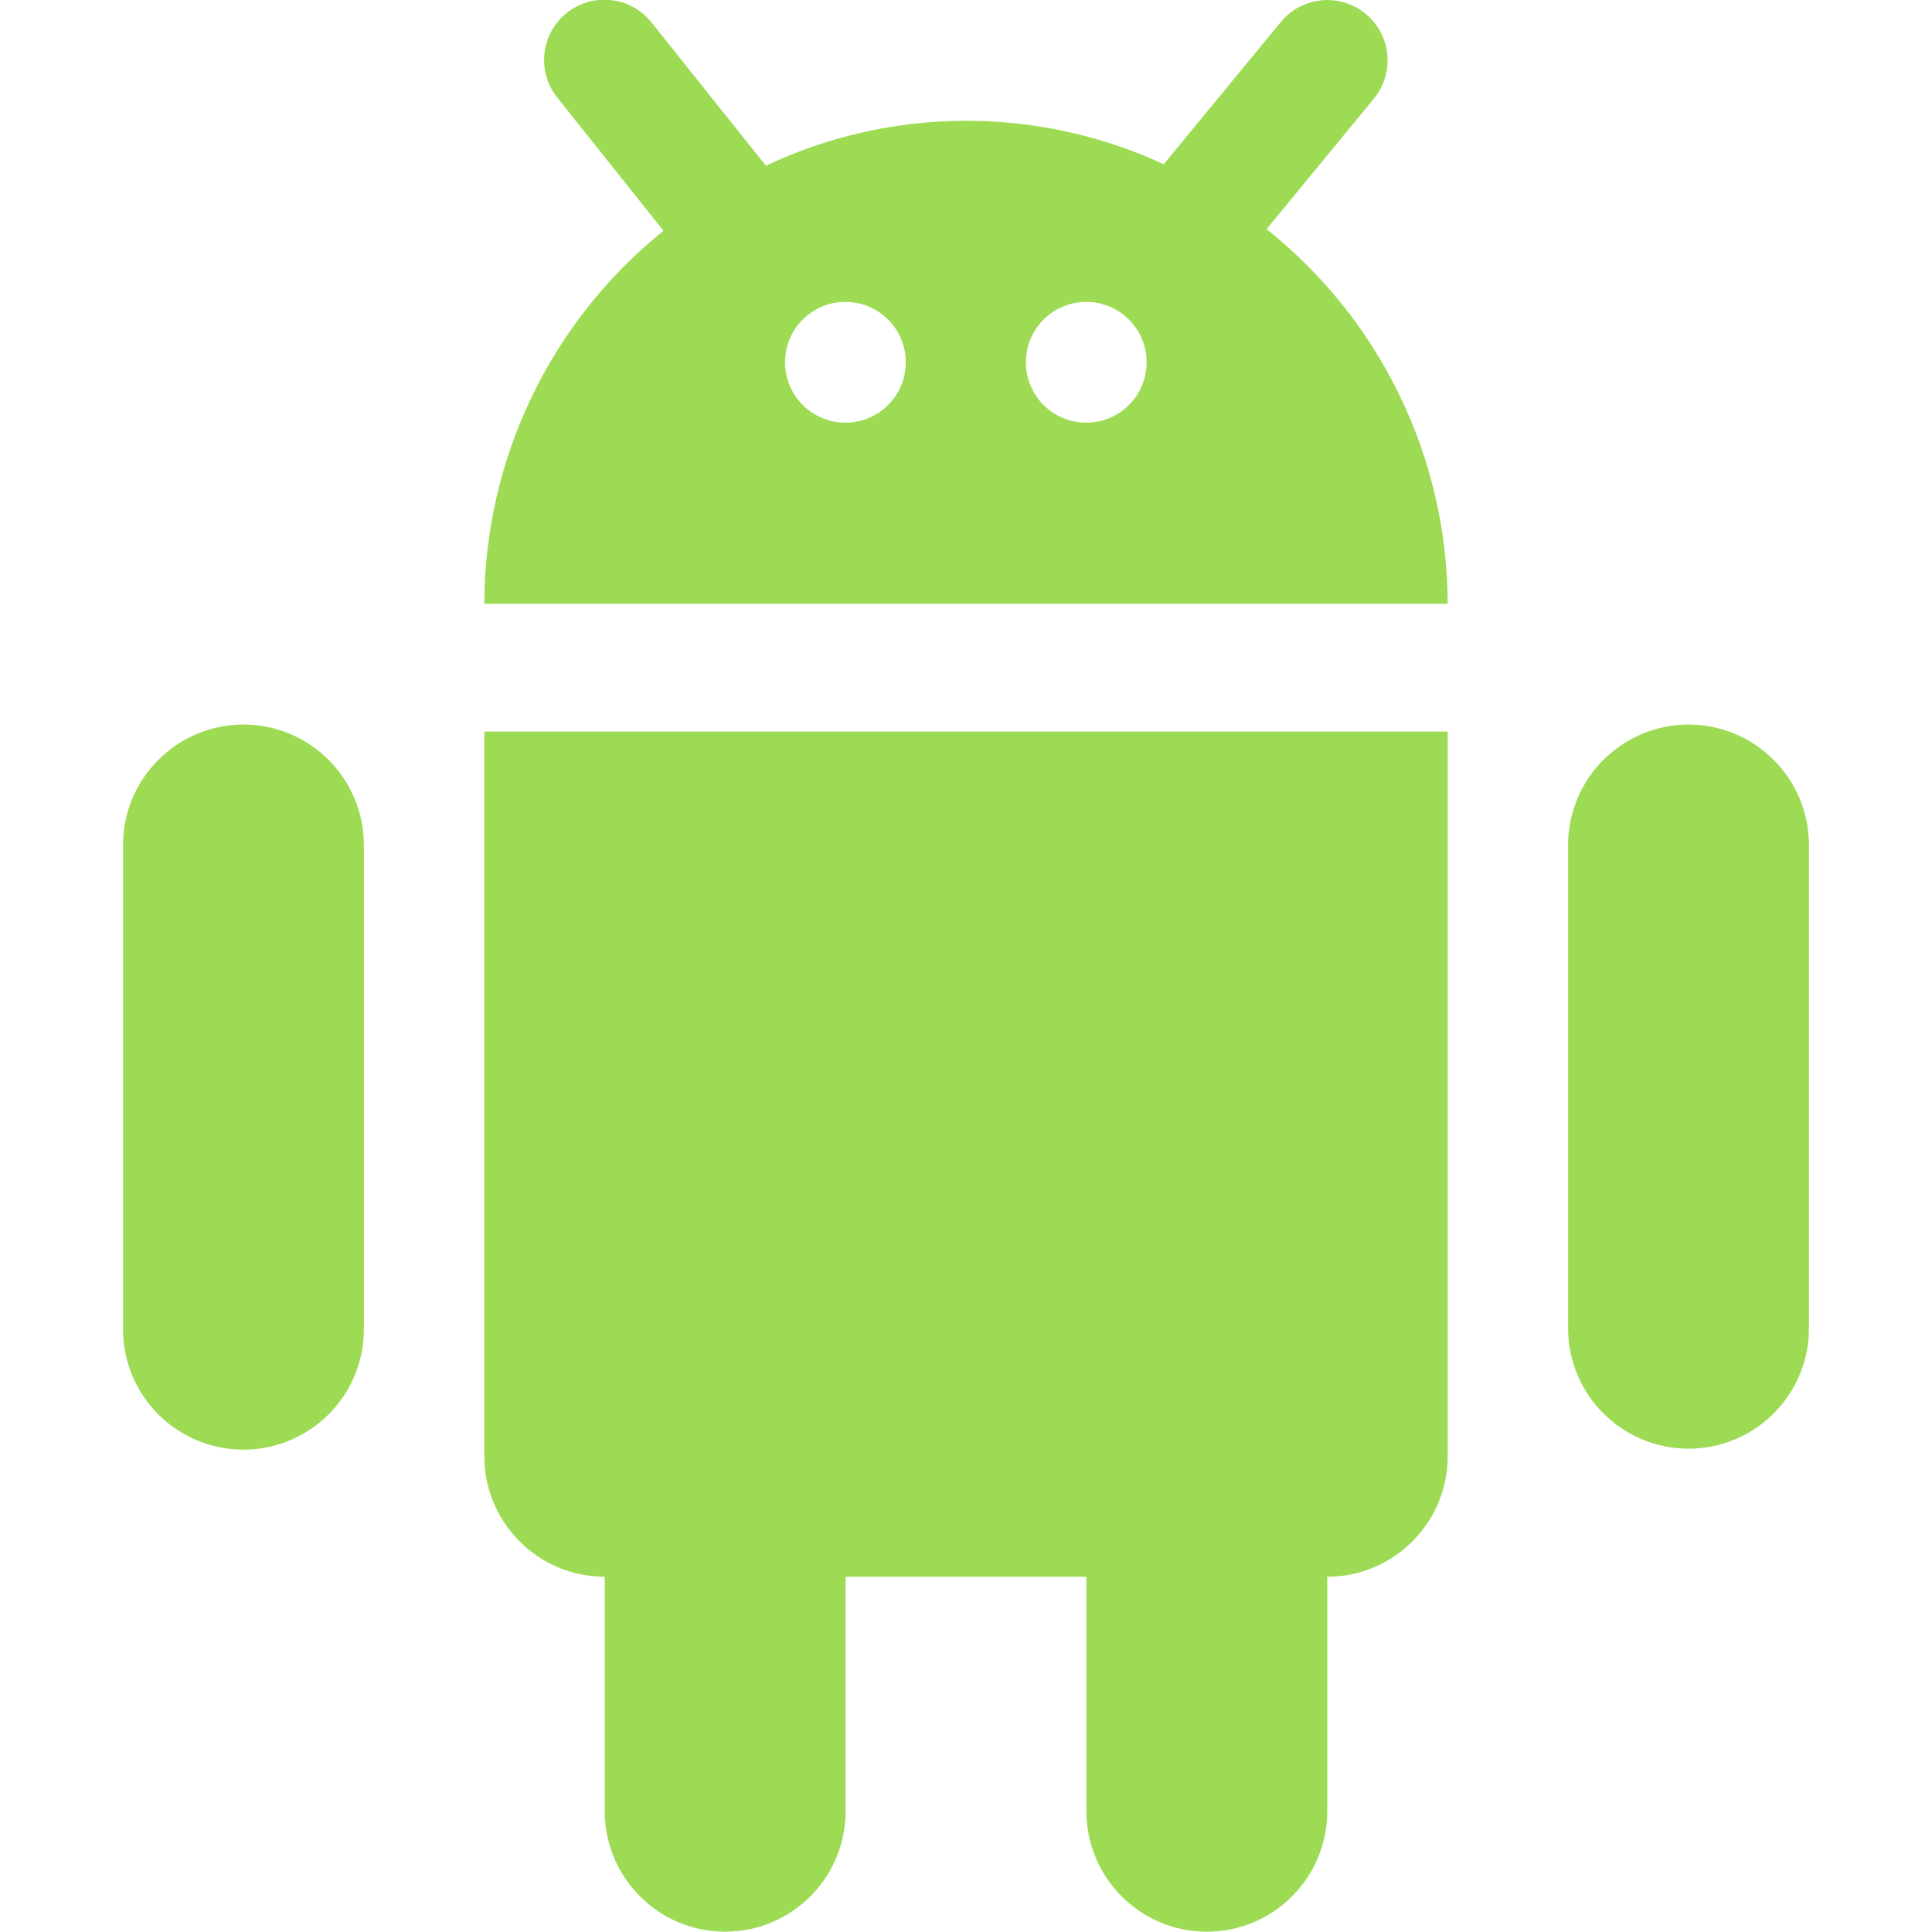
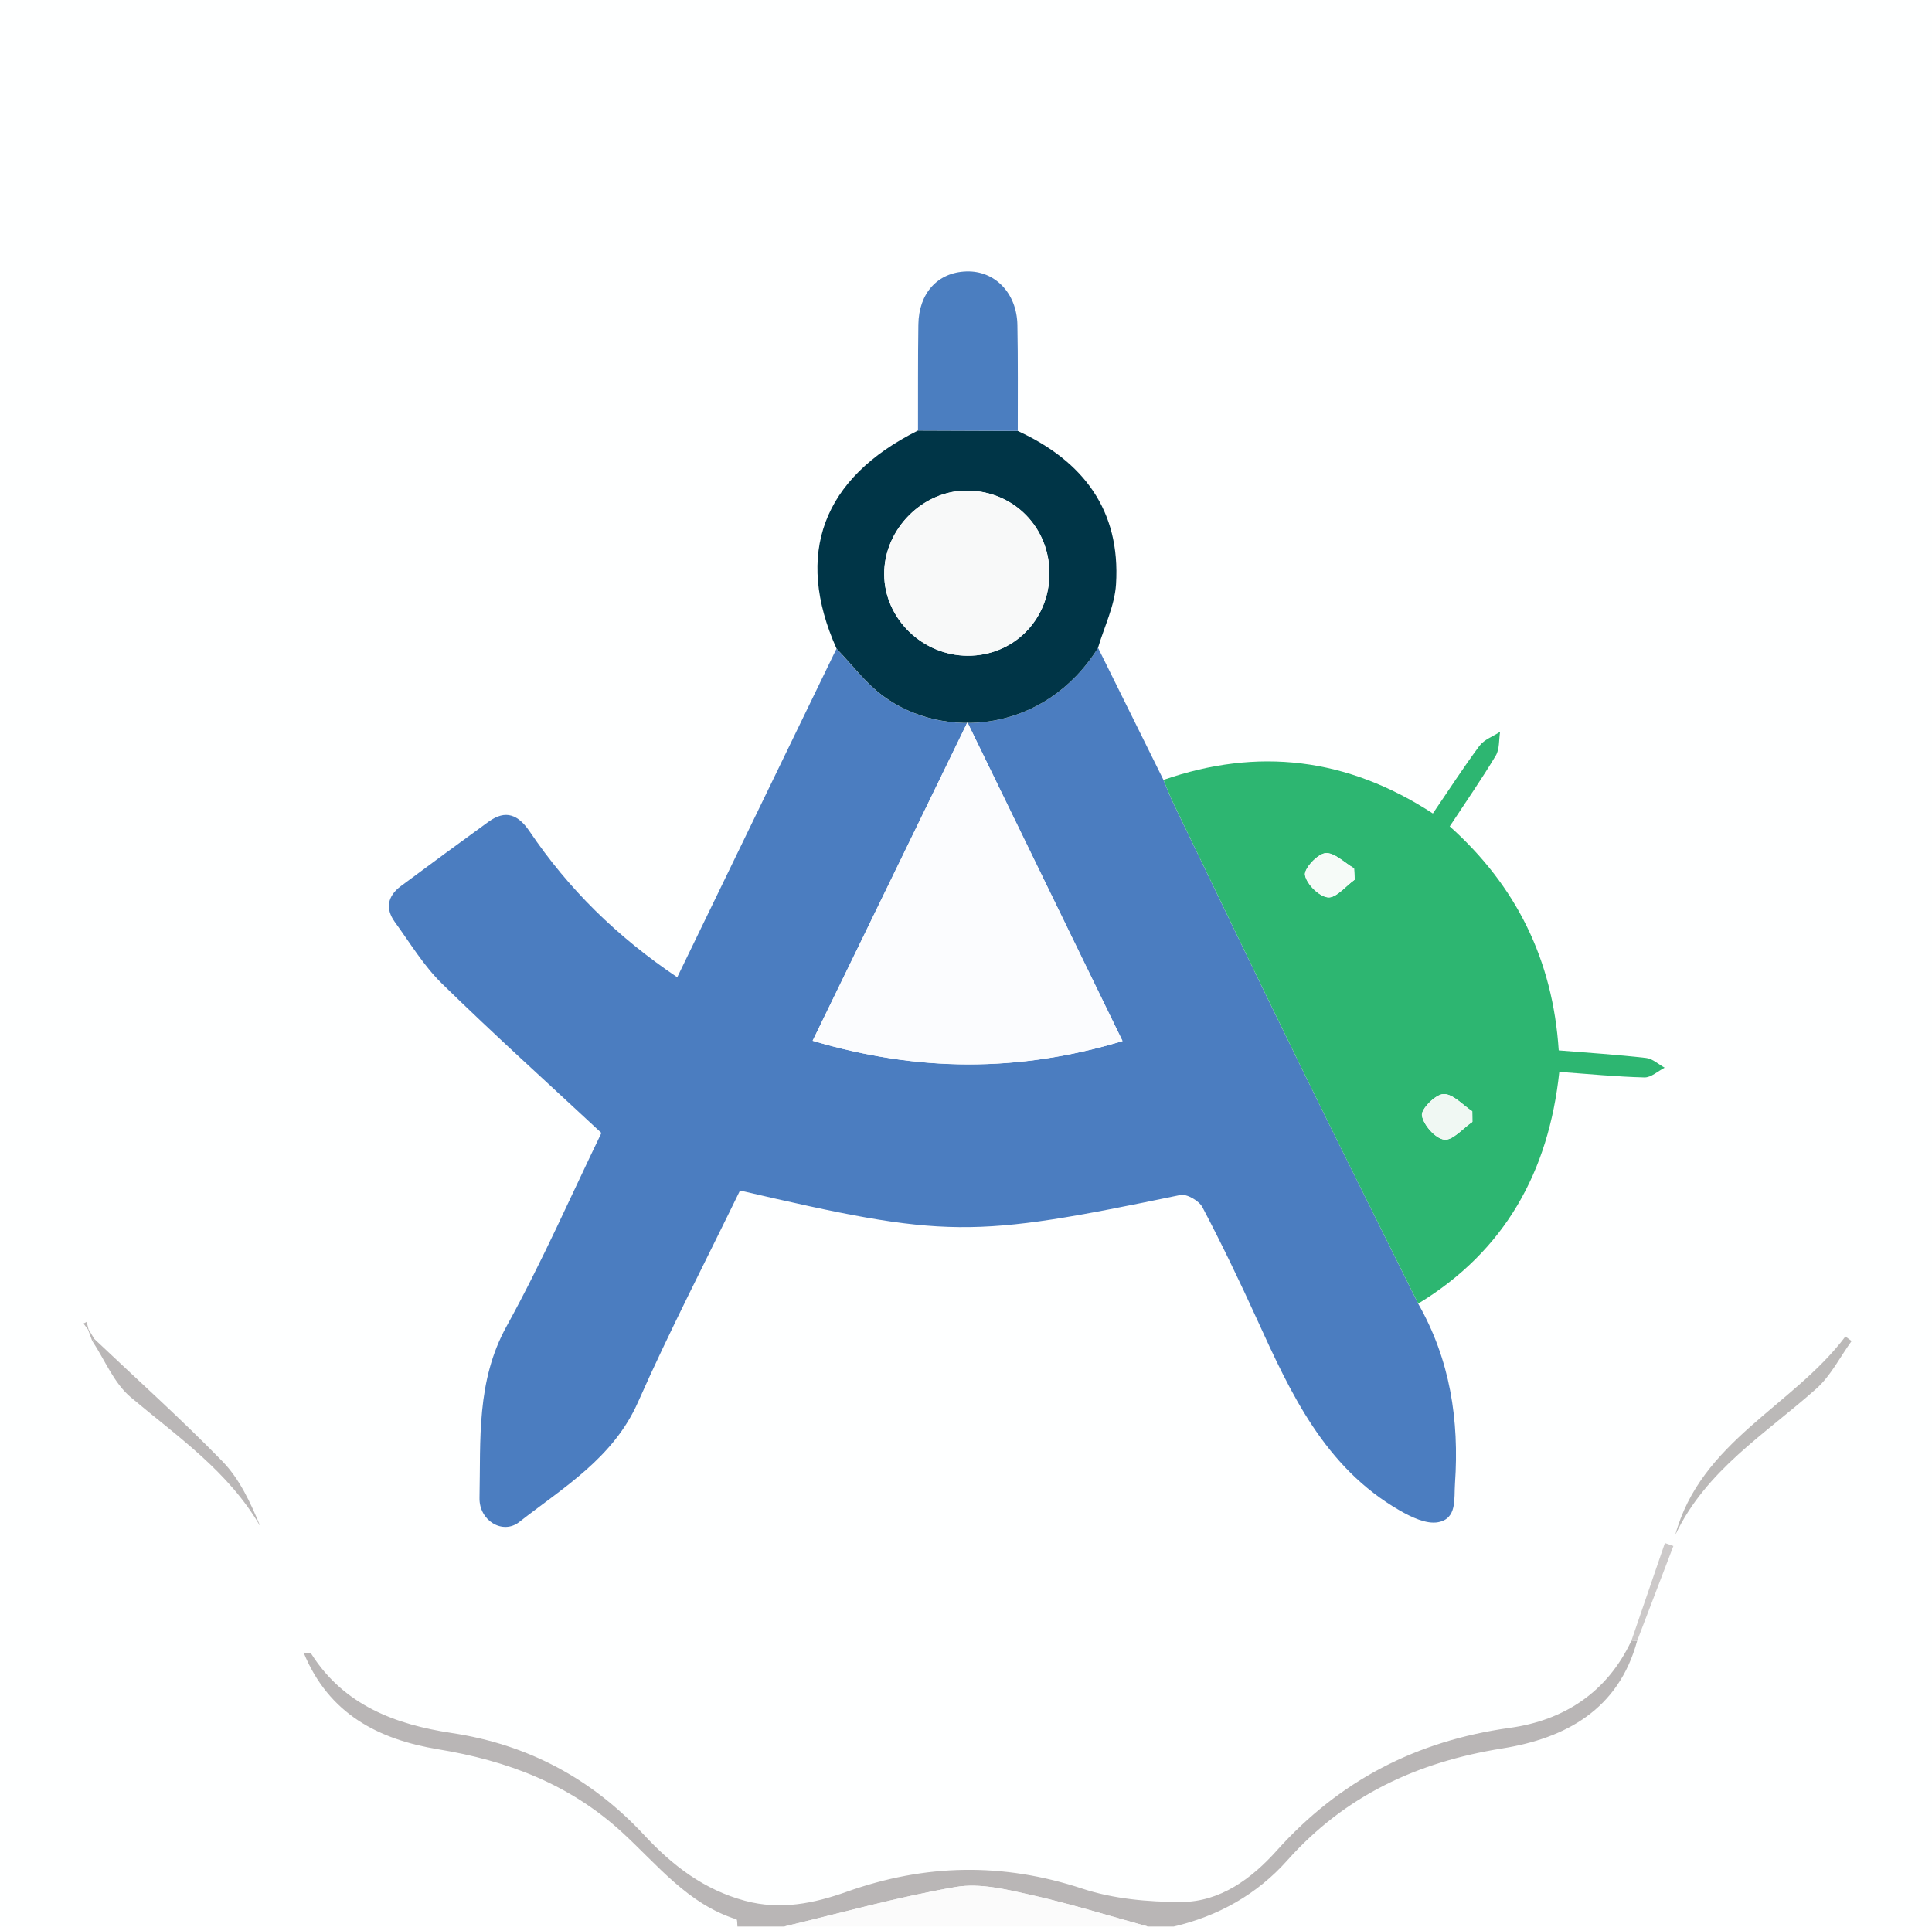
- <svg xmlns="http://www.w3.org/2000/svg" id="_x31_32-android" width="100" height="100" viewBox="0 0 224.592 257.372">
-   <g id="Group_66" data-name="Group 66" transform="translate(0 0)">
-     <g id="Group_65" data-name="Group 65">
-       <g id="Group_64" data-name="Group 64">
-         <path id="Path_107" data-name="Path 107" d="M63.266,196.193a16.069,16.069,0,0,0-16.043,16.086v64.34a16.043,16.043,0,1,0,32.085,0V212.28a16.071,16.071,0,0,0-16.043-16.087Zm0,0" transform="translate(-47.223 -99.675)" fill="#9cdb53" />
-         <path id="Path_108" data-name="Path 108" d="M421.167,196.193a16.068,16.068,0,0,0-16.04,16.086v64.34a16.042,16.042,0,1,0,32.084,0V212.28a16.069,16.069,0,0,0-16.044-16.087Zm0,0" transform="translate(-212.62 -99.675)" fill="#9cdb53" />
-         <g id="Group_63" data-name="Group 63" transform="translate(48.126)">
-           <path id="Path_109" data-name="Path 109" d="M136.7,294.44a16.068,16.068,0,0,0,16.044,16.085v31.239a16.041,16.041,0,1,0,32.082,0V310.525h32.083v31.239a16.043,16.043,0,1,0,32.086,0V310.525a16.07,16.07,0,0,0,16.043-16.085V197.928H136.7Zm0,0" transform="translate(-136.698 -100.477)" fill="#9cdb53" />
-           <path id="Path_110" data-name="Path 110" d="M240.908,47.268l14.278-17.356a8.031,8.031,0,1,0-12.369-10.247L227.21,38.63a62.6,62.6,0,0,0-53,.193l-15.2-19.043a8.031,8.031,0,1,0-12.525,10.054l14.084,17.659A63.96,63.96,0,0,0,136.7,97.18H265.037a64,64,0,0,0-24.13-49.911ZM184.824,73.053a8.043,8.043,0,1,1,8.024-8.043,8.034,8.034,0,0,1-8.024,8.043Zm32.083,0a8.043,8.043,0,1,1,8.023-8.043,8.034,8.034,0,0,1-8.023,8.043Zm0,0" transform="translate(-136.698 -16.75)" fill="#9cdb53" />
-         </g>
-       </g>
-     </g>
-   </g>
+ <svg xmlns="http://www.w3.org/2000/svg" id="Layer_1" data-name="Layer 1" viewBox="0 0 371 370">
+   <path d="M141.62,370H0V0H371V370H225.39c8.56-2,16.01-6.17,21.79-12.68,11.1-12.47,24.97-18.91,41.3-21.52,12.15-1.95,22.33-7.44,25.9-20.67,2.32-6.07,4.64-12.14,6.96-18.21-.54-.19-1.08-.38-1.63-.57-2.15,6.28-4.31,12.56-6.46,18.84-4.67,9.89-12.95,15.22-23.31,16.65-17.89,2.48-32.67,10.1-44.74,23.56-4.79,5.34-10.84,9.88-18.39,9.88-6.33,0-12.98-.58-18.94-2.56-15.31-5.06-30.19-4.77-45.29,.61-6.22,2.22-12.68,3.56-19.49,1.72-7.89-2.13-13.95-6.79-19.33-12.58-10.08-10.85-22.29-17.43-37.04-19.65-10.73-1.62-20.61-5.29-26.88-15.13-.16-.25-.82-.19-1.52-.32,4.86,11.85,14.42,16.69,25.88,18.59,13.21,2.18,25.14,6.65,35.25,15.91,6.77,6.21,12.64,13.81,21.99,16.74,.19,.06,.13,.9,.19,1.38ZM16.91,255.35c.26,.72,.53,1.45,.79,2.17,2.42,3.65,4.16,8.1,7.37,10.81,9,7.59,18.8,14.26,24.92,24.85-1.88-4.57-3.98-9.11-7.27-12.5-7.91-8.13-16.37-15.72-24.62-23.53-.37-.62-.75-1.25-1.12-1.87-.12-.46-.23-.93-.35-1.39l-.61,.31c.29,.38,.58,.77,.88,1.15ZM195.44,82.77c-.01-6.79,.06-13.58-.07-20.36-.12-6.15-4.35-10.46-9.81-10.27-5.47,.18-9.11,4.13-9.21,10.2-.1,6.79-.06,13.57-.08,20.36-18.32,9.13-23.77,23.73-15.63,41.88-10.15,20.95-20.3,41.91-30.58,63.1-11.65-7.85-20.92-17.01-28.34-28-2.16-3.2-4.58-4.27-7.87-1.89-5.65,4.08-11.26,8.22-16.86,12.38-2.56,1.9-3.05,4.31-1.15,6.91,2.93,4.02,5.55,8.4,9.06,11.84,9.79,9.59,19.98,18.77,30.6,28.66-5.62,11.58-11.34,24.67-18.21,37.12-5.84,10.58-4.96,21.8-5.2,32.98-.09,4.37,4.45,7.1,7.62,4.63,8.53-6.68,18.05-12.28,22.81-23.02,6.1-13.77,13.04-27.17,19.59-40.65,39.76,9.22,44.24,9.23,84.56,.86,1.24-.26,3.6,1.11,4.24,2.34,3.69,7.05,7.15,14.23,10.45,21.47,6.49,14.26,13.02,28.48,27.42,36.77,2.22,1.28,5.14,2.69,7.4,2.26,3.66-.7,3.02-4.45,3.23-7.44,.85-12.18-.94-23.78-7.06-34.52,16.65-10.11,25.07-25.33,27.1-44.51,5.77,.41,11.05,.93,16.34,1.07,1.28,.03,2.6-1.22,3.89-1.87-1.18-.65-2.32-1.73-3.56-1.87-5.54-.63-11.11-.99-16.78-1.45-1.14-17.45-8.18-31.62-20.93-43.03,3.11-4.73,6.13-9.07,8.84-13.59,.74-1.24,.58-3.03,.83-4.57-1.34,.88-3.06,1.48-3.96,2.69-3.13,4.2-5.97,8.61-8.95,12.99-16.53-10.78-33.65-12.71-51.73-6.45-4.19-8.46-8.37-16.91-12.56-25.37,1.2-4.06,3.2-8.08,3.46-12.2,.89-14.22-6.29-23.67-18.88-29.46Zm160.12,174.78c-.4-.29-.8-.58-1.19-.87-10.09,13.41-27.79,20.13-32.68,38.15,5.89-12.47,17.35-19.44,27.1-28.13,2.77-2.47,4.55-6.07,6.78-9.16Z" style="fill: #feffff;" />
+   <path d="M314.38,315.14c-3.57,13.22-13.75,18.72-25.9,20.67-16.32,2.61-30.2,9.05-41.3,21.52-5.79,6.5-13.23,10.68-21.79,12.68h-4.99c-7.4-2.04-14.74-4.33-22.21-6.01-4.78-1.07-9.96-2.38-14.63-1.58-11.1,1.9-21.99,4.99-32.97,7.59h-8.98c-.06-.48,0-1.32-.19-1.38-9.35-2.93-15.21-10.53-21.99-16.74-10.11-9.26-22.04-13.73-35.25-15.91-11.46-1.89-21.03-6.74-25.88-18.59,.7,.14,1.36,.07,1.52,.32,6.27,9.83,16.15,13.51,26.88,15.13,14.75,2.22,26.96,8.8,37.04,19.65,5.38,5.79,11.44,10.46,19.33,12.58,6.81,1.84,13.27,.49,19.49-1.72,15.1-5.38,29.98-5.67,45.29-.61,5.96,1.97,12.61,2.56,18.94,2.56,7.55,0,13.6-4.53,18.39-9.88,12.07-13.46,26.85-21.08,44.74-23.56,10.35-1.43,18.64-6.76,23.31-16.65,.38-.02,.75-.04,1.13-.06Z" style="fill: #b9b6b6;" />
+   <path d="M150.59,370c10.98-2.61,21.87-5.69,32.97-7.59,4.66-.8,9.84,.51,14.63,1.58,7.48,1.68,14.82,3.98,22.21,6.01h-69.81Z" style="fill: #fbfbfb;" />
+   <path d="M210.86,124.43c4.19,8.46,8.37,16.91,12.56,25.37,.63,1.51,1.2,3.04,1.91,4.51,8.18,16.95,16.33,33.91,24.6,50.82,7.4,15.12,14.94,30.18,22.41,45.27,6.12,10.74,7.9,22.34,7.06,34.52-.21,2.99,.44,6.74-3.23,7.44-2.26,.43-5.18-.98-7.4-2.26-14.4-8.29-20.93-22.51-27.42-36.77-3.3-7.25-6.75-14.43-10.45-21.47-.65-1.23-3-2.6-4.24-2.34-40.32,8.37-44.8,8.36-84.56-.86-6.55,13.49-13.49,26.88-19.59,40.65-4.76,10.74-14.28,16.34-22.81,23.02-3.16,2.48-7.71-.26-7.62-4.63,.24-11.18-.64-22.4,5.2-32.98,6.87-12.45,12.59-25.54,18.21-37.12-10.62-9.89-20.8-19.07-30.6-28.66-3.52-3.44-6.14-7.82-9.06-11.84-1.89-2.6-1.41-5.01,1.15-6.91,5.6-4.15,11.21-8.29,16.86-12.38,3.29-2.38,5.7-1.31,7.87,1.89,7.42,10.99,16.69,20.15,28.34,28,10.27-21.2,20.42-42.15,30.58-63.1,2.96,3.07,5.57,6.62,8.96,9.11,11.59,8.53,30.97,7.16,41.26-9.26Zm-54.81,75.47c20.15,6,39.56,6.09,59.51,.06-9.92-20.39-19.63-40.33-29.79-61.22-10.14,20.86-19.74,40.62-29.72,61.16Z" style="fill: #4b7dc0;" />
+   <path d="M272.34,250.39c-7.48-15.09-15.02-30.14-22.41-45.27-8.27-16.91-16.42-33.87-24.6-50.82-.71-1.47-1.28-3.01-1.91-4.51,18.08-6.26,35.2-4.32,51.73,6.45,2.99-4.38,5.83-8.79,8.95-12.99,.9-1.21,2.62-1.81,3.96-2.69-.25,1.54-.08,3.33-.83,4.57-2.71,4.52-5.73,8.86-8.84,13.59,12.75,11.41,19.79,25.58,20.93,43.03,5.67,.46,11.24,.82,16.78,1.45,1.24,.14,2.38,1.22,3.56,1.87-1.3,.66-2.61,1.91-3.89,1.87-5.29-.13-10.57-.65-16.34-1.07-2.03,19.17-10.45,34.4-27.1,44.51Zm10.4-34.92c0-.68-.01-1.35-.02-2.03-1.84-1.2-3.72-3.37-5.52-3.31-1.54,.05-4.34,2.89-4.15,4.11,.29,1.83,2.57,4.41,4.27,4.64,1.62,.22,3.6-2.17,5.42-3.41Zm-22.6-46.52c-.04-.73-.08-1.45-.12-2.18-1.85-1.07-3.8-3.1-5.51-2.91-1.54,.17-4.14,3-3.91,4.22,.32,1.73,2.69,4.09,4.39,4.27,1.58,.17,3.42-2.17,5.15-3.4Z" style="fill: #2db671;" />
+   <path d="M210.86,124.43c-10.29,16.43-29.67,17.8-41.26,9.26-3.39-2.49-5.99-6.04-8.96-9.11-8.13-18.16-2.68-32.75,15.63-41.88,6.39,.02,12.78,.05,19.16,.07,12.59,5.79,19.77,15.23,18.88,29.46-.26,4.12-2.26,8.14-3.46,12.2Zm-9.34-14.22c.03-8.84-6.75-15.79-15.57-15.98-8.65-.18-16.22,7.37-16.16,16.1,.06,8.5,7.34,15.59,16.03,15.62,8.78,.03,15.66-6.88,15.7-15.75Z" style="fill: #003547;" />
+   <path d="M195.44,82.77c-6.39-.02-12.78-.05-19.16-.07,.02-6.79-.03-13.57,.07-20.36,.09-6.07,3.74-10.02,9.21-10.2,5.46-.18,9.69,4.12,9.81,10.27,.13,6.78,.06,13.57,.07,20.36Z" style="fill: #4b7ec0;" />
+   <path d="M355.57,257.55c-2.23,3.08-4,6.68-6.78,9.16-9.75,8.69-21.21,15.65-27.1,28.13,4.89-18.02,22.59-24.74,32.68-38.15,.4,.29,.8,.58,1.19,.87Z" style="fill: #bbb9b8;" />
+   <path d="M18.11,257.16c8.24,7.81,16.71,15.4,24.62,23.53,3.29,3.39,5.39,7.93,7.27,12.5-6.12-10.59-15.92-17.27-24.92-24.85-3.21-2.71-4.96-7.16-7.37-10.81,.14-.12,.27-.24,.41-.37Z" style="fill: #bab7b7;" />
+   <path d="M314.38,315.14c-.38,.02-.76,.04-1.13,.06,2.15-6.28,4.31-12.56,6.46-18.84,.54,.19,1.08,.38,1.63,.57-2.32,6.07-4.64,12.14-6.96,18.21Z" style="fill: #ccc9c9;" />
+   <path d="M16.9,255.35c-.29-.38-.58-.77-.87-1.15l.61-.31c.12,.46,.23,.93,.35,1.39,0,0-.08,.07-.08,.07Z" style="fill: #bab7b7;" />
+   <path d="M16.99,255.29c.37,.62,.75,1.25,1.12,1.87-.13,.12-.27,.24-.41,.36-.27-.72-.53-1.45-.8-2.17,0,0,.08-.07,.08-.07Z" style="fill: #bab7b7;" />
+   <path d="M156.05,199.89c9.98-20.53,19.59-40.3,29.72-61.16,10.16,20.89,19.87,40.83,29.79,61.22-19.95,6.03-39.36,5.93-59.51-.06Z" style="fill: #fbfcfe;" />
+   <path d="M282.74,215.47c-1.82,1.24-3.79,3.63-5.42,3.41-1.71-.23-3.98-2.81-4.27-4.64-.2-1.22,2.61-4.06,4.15-4.11,1.8-.06,3.68,2.11,5.52,3.31,0,.68,.01,1.35,.02,2.03Z" style="fill: #f0f8f3;" />
+   <path d="M260.14,168.96c-1.73,1.23-3.57,3.57-5.15,3.4-1.7-.18-4.07-2.54-4.39-4.27-.23-1.22,2.37-4.05,3.91-4.22,1.71-.18,3.66,1.85,5.51,2.91,.04,.73,.08,1.45,.12,2.18Z" style="fill: #f6fbf8;" />
+   <path d="M201.52,110.2c-.03,8.87-6.92,15.78-15.7,15.75-8.69-.03-15.97-7.12-16.03-15.62-.07-8.73,7.51-16.28,16.16-16.1,8.83,.18,15.61,7.14,15.57,15.98Z" style="fill: #f8f9f9;" />
</svg>
